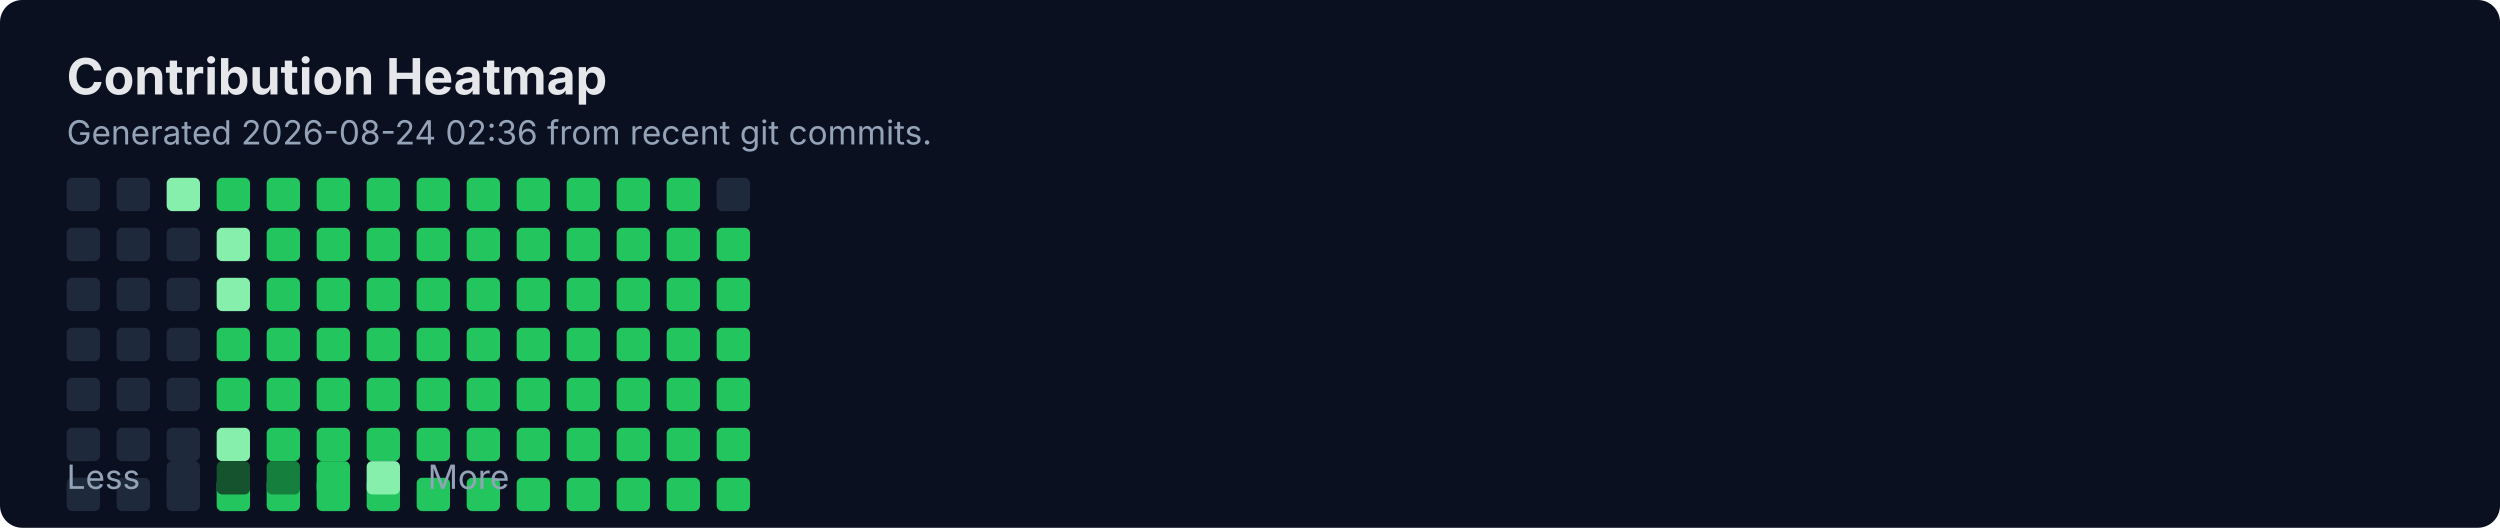
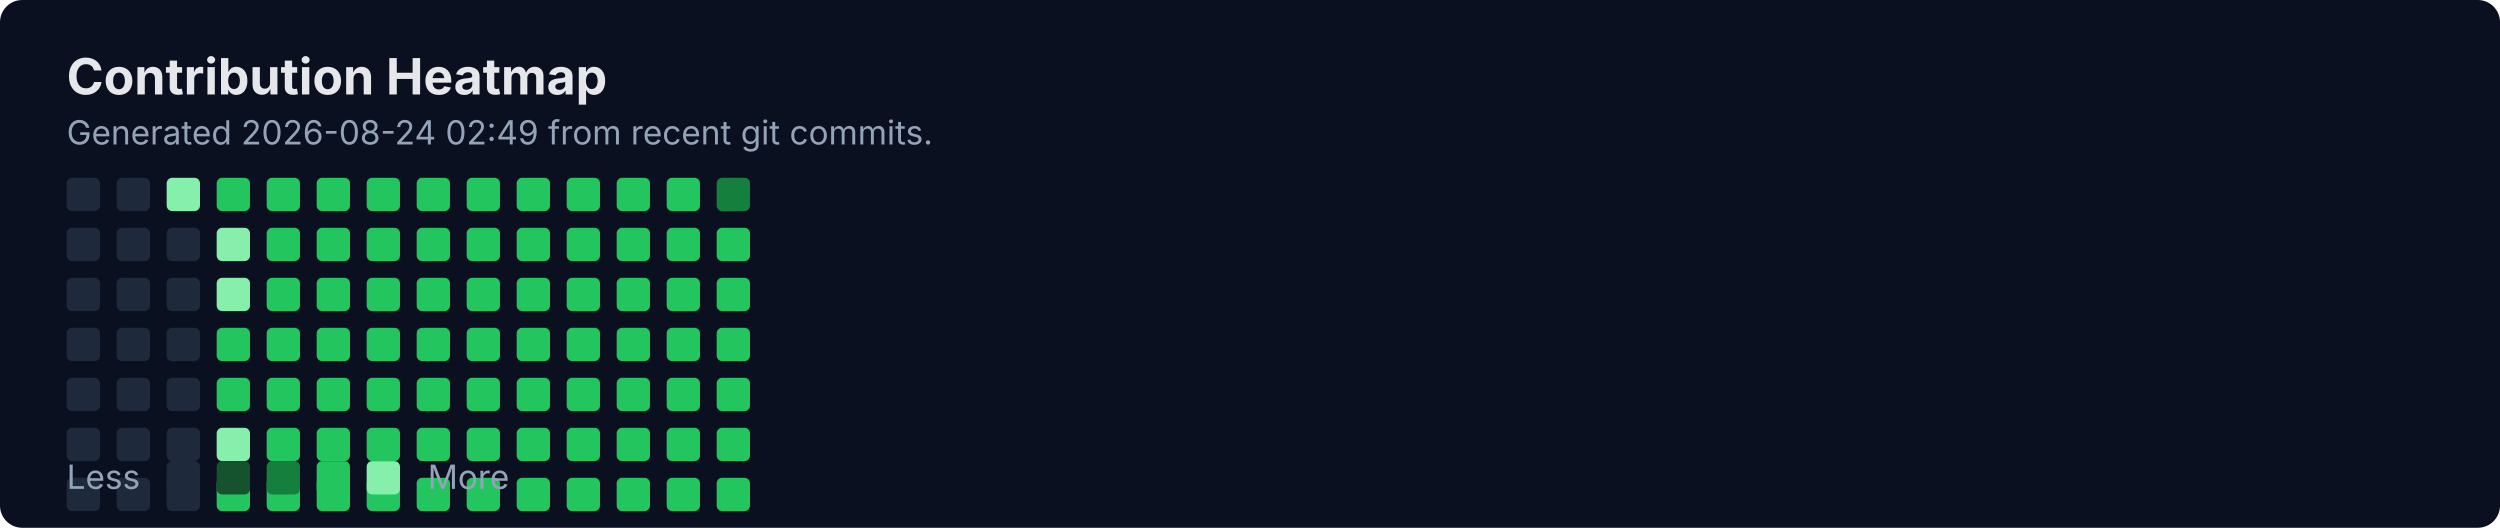
<svg xmlns="http://www.w3.org/2000/svg" width="900" height="190" viewBox="0 0 900 190" fill="none" role="img" aria-labelledby="title">
  <rect width="900" height="190" rx="8" fill="#0B1020" />
  <text x="24" y="34" fill="#E5E7EB" font-family="Inter, Segoe UI, Arial" font-size="18" font-weight="700">Contribution Heatmap</text>
-   <text x="24" y="52" fill="#94A3B8" font-family="Inter, Segoe UI, Arial" font-size="12">Generated 2026-08-24 02:36 from recent git commits.</text>
+   <text x="24" y="52" fill="#94A3B8" font-family="Inter, Segoe UI, Arial" font-size="12">Generated 2026-08-24 02:49 from recent git commits.</text>
  <rect x="24" y="82" width="12" height="12" rx="2" fill="#1E293B" />
  <rect x="24" y="100" width="12" height="12" rx="2" fill="#1E293B" />
  <rect x="24" y="118" width="12" height="12" rx="2" fill="#1E293B" />
  <rect x="24" y="136" width="12" height="12" rx="2" fill="#1E293B" />
  <rect x="24" y="154" width="12" height="12" rx="2" fill="#1E293B" />
  <rect x="24" y="172" width="12" height="12" rx="2" fill="#1E293B" />
  <rect x="24" y="64" width="12" height="12" rx="2" fill="#1E293B" />
  <rect x="42" y="82" width="12" height="12" rx="2" fill="#1E293B" />
  <rect x="42" y="100" width="12" height="12" rx="2" fill="#1E293B" />
  <rect x="42" y="118" width="12" height="12" rx="2" fill="#1E293B" />
  <rect x="42" y="136" width="12" height="12" rx="2" fill="#1E293B" />
  <rect x="42" y="154" width="12" height="12" rx="2" fill="#1E293B" />
  <rect x="42" y="172" width="12" height="12" rx="2" fill="#1E293B" />
  <rect x="42" y="64" width="12" height="12" rx="2" fill="#1E293B" />
  <rect x="60" y="82" width="12" height="12" rx="2" fill="#1E293B" />
  <rect x="60" y="100" width="12" height="12" rx="2" fill="#1E293B" />
  <rect x="60" y="118" width="12" height="12" rx="2" fill="#1E293B" />
  <rect x="60" y="136" width="12" height="12" rx="2" fill="#1E293B" />
  <rect x="60" y="154" width="12" height="12" rx="2" fill="#1E293B" />
  <rect x="60" y="172" width="12" height="12" rx="2" fill="#1E293B" />
  <rect x="60" y="64" width="12" height="12" rx="2" fill="#86EFAC" />
  <rect x="78" y="82" width="12" height="12" rx="2" fill="#86EFAC" />
  <rect x="78" y="100" width="12" height="12" rx="2" fill="#86EFAC" />
  <rect x="78" y="118" width="12" height="12" rx="2" fill="#22C55E" />
  <rect x="78" y="136" width="12" height="12" rx="2" fill="#22C55E" />
  <rect x="78" y="154" width="12" height="12" rx="2" fill="#86EFAC" />
  <rect x="78" y="172" width="12" height="12" rx="2" fill="#22C55E" />
  <rect x="78" y="64" width="12" height="12" rx="2" fill="#22C55E" />
  <rect x="96" y="82" width="12" height="12" rx="2" fill="#22C55E" />
  <rect x="96" y="100" width="12" height="12" rx="2" fill="#22C55E" />
  <rect x="96" y="118" width="12" height="12" rx="2" fill="#22C55E" />
  <rect x="96" y="136" width="12" height="12" rx="2" fill="#22C55E" />
  <rect x="96" y="154" width="12" height="12" rx="2" fill="#22C55E" />
  <rect x="96" y="172" width="12" height="12" rx="2" fill="#22C55E" />
  <rect x="96" y="64" width="12" height="12" rx="2" fill="#22C55E" />
  <rect x="114" y="82" width="12" height="12" rx="2" fill="#22C55E" />
  <rect x="114" y="100" width="12" height="12" rx="2" fill="#22C55E" />
  <rect x="114" y="118" width="12" height="12" rx="2" fill="#22C55E" />
  <rect x="114" y="136" width="12" height="12" rx="2" fill="#22C55E" />
  <rect x="114" y="154" width="12" height="12" rx="2" fill="#22C55E" />
  <rect x="114" y="172" width="12" height="12" rx="2" fill="#22C55E" />
  <rect x="114" y="64" width="12" height="12" rx="2" fill="#22C55E" />
  <rect x="132" y="82" width="12" height="12" rx="2" fill="#22C55E" />
  <rect x="132" y="100" width="12" height="12" rx="2" fill="#22C55E" />
  <rect x="132" y="118" width="12" height="12" rx="2" fill="#22C55E" />
  <rect x="132" y="136" width="12" height="12" rx="2" fill="#22C55E" />
  <rect x="132" y="154" width="12" height="12" rx="2" fill="#22C55E" />
  <rect x="132" y="172" width="12" height="12" rx="2" fill="#22C55E" />
  <rect x="132" y="64" width="12" height="12" rx="2" fill="#22C55E" />
  <rect x="150" y="82" width="12" height="12" rx="2" fill="#22C55E" />
  <rect x="150" y="100" width="12" height="12" rx="2" fill="#22C55E" />
  <rect x="150" y="118" width="12" height="12" rx="2" fill="#22C55E" />
  <rect x="150" y="136" width="12" height="12" rx="2" fill="#22C55E" />
  <rect x="150" y="154" width="12" height="12" rx="2" fill="#22C55E" />
  <rect x="150" y="172" width="12" height="12" rx="2" fill="#22C55E" />
  <rect x="150" y="64" width="12" height="12" rx="2" fill="#22C55E" />
  <rect x="168" y="82" width="12" height="12" rx="2" fill="#22C55E" />
  <rect x="168" y="100" width="12" height="12" rx="2" fill="#22C55E" />
  <rect x="168" y="118" width="12" height="12" rx="2" fill="#22C55E" />
  <rect x="168" y="136" width="12" height="12" rx="2" fill="#22C55E" />
  <rect x="168" y="154" width="12" height="12" rx="2" fill="#22C55E" />
  <rect x="168" y="172" width="12" height="12" rx="2" fill="#22C55E" />
  <rect x="168" y="64" width="12" height="12" rx="2" fill="#22C55E" />
  <rect x="186" y="82" width="12" height="12" rx="2" fill="#22C55E" />
  <rect x="186" y="100" width="12" height="12" rx="2" fill="#22C55E" />
  <rect x="186" y="118" width="12" height="12" rx="2" fill="#22C55E" />
  <rect x="186" y="136" width="12" height="12" rx="2" fill="#22C55E" />
  <rect x="186" y="154" width="12" height="12" rx="2" fill="#22C55E" />
  <rect x="186" y="172" width="12" height="12" rx="2" fill="#22C55E" />
  <rect x="186" y="64" width="12" height="12" rx="2" fill="#22C55E" />
  <rect x="204" y="82" width="12" height="12" rx="2" fill="#22C55E" />
  <rect x="204" y="100" width="12" height="12" rx="2" fill="#22C55E" />
  <rect x="204" y="118" width="12" height="12" rx="2" fill="#22C55E" />
  <rect x="204" y="136" width="12" height="12" rx="2" fill="#22C55E" />
  <rect x="204" y="154" width="12" height="12" rx="2" fill="#22C55E" />
  <rect x="204" y="172" width="12" height="12" rx="2" fill="#22C55E" />
  <rect x="204" y="64" width="12" height="12" rx="2" fill="#22C55E" />
  <rect x="222" y="82" width="12" height="12" rx="2" fill="#22C55E" />
  <rect x="222" y="100" width="12" height="12" rx="2" fill="#22C55E" />
  <rect x="222" y="118" width="12" height="12" rx="2" fill="#22C55E" />
  <rect x="222" y="136" width="12" height="12" rx="2" fill="#22C55E" />
  <rect x="222" y="154" width="12" height="12" rx="2" fill="#22C55E" />
  <rect x="222" y="172" width="12" height="12" rx="2" fill="#22C55E" />
  <rect x="222" y="64" width="12" height="12" rx="2" fill="#22C55E" />
  <rect x="240" y="82" width="12" height="12" rx="2" fill="#22C55E" />
  <rect x="240" y="100" width="12" height="12" rx="2" fill="#22C55E" />
  <rect x="240" y="118" width="12" height="12" rx="2" fill="#22C55E" />
  <rect x="240" y="136" width="12" height="12" rx="2" fill="#22C55E" />
  <rect x="240" y="154" width="12" height="12" rx="2" fill="#22C55E" />
  <rect x="240" y="172" width="12" height="12" rx="2" fill="#22C55E" />
  <rect x="240" y="64" width="12" height="12" rx="2" fill="#22C55E" />
  <rect x="258" y="82" width="12" height="12" rx="2" fill="#22C55E" />
  <rect x="258" y="100" width="12" height="12" rx="2" fill="#22C55E" />
  <rect x="258" y="118" width="12" height="12" rx="2" fill="#22C55E" />
  <rect x="258" y="136" width="12" height="12" rx="2" fill="#22C55E" />
  <rect x="258" y="154" width="12" height="12" rx="2" fill="#22C55E" />
  <rect x="258" y="172" width="12" height="12" rx="2" fill="#22C55E" />
-   <rect x="258" y="64" width="12" height="12" rx="2" fill="#1E293B" />
+   <rect x="258" y="64" width="12" height="12" rx="2" fill="#15803D" />
  <text x="24" y="176" fill="#94A3B8" font-family="Inter, Segoe UI, Arial" font-size="12">Less</text>
  <rect x="60" y="166" width="12" height="12" rx="2" fill="#1E293B" />
  <rect x="78" y="166" width="12" height="12" rx="2" fill="#14532D" />
  <rect x="96" y="166" width="12" height="12" rx="2" fill="#15803D" />
  <rect x="114" y="166" width="12" height="12" rx="2" fill="#22C55E" />
  <rect x="132" y="166" width="12" height="12" rx="2" fill="#86EFAC" />
  <text x="154" y="176" fill="#94A3B8" font-family="Inter, Segoe UI, Arial" font-size="12">More</text>
</svg>
